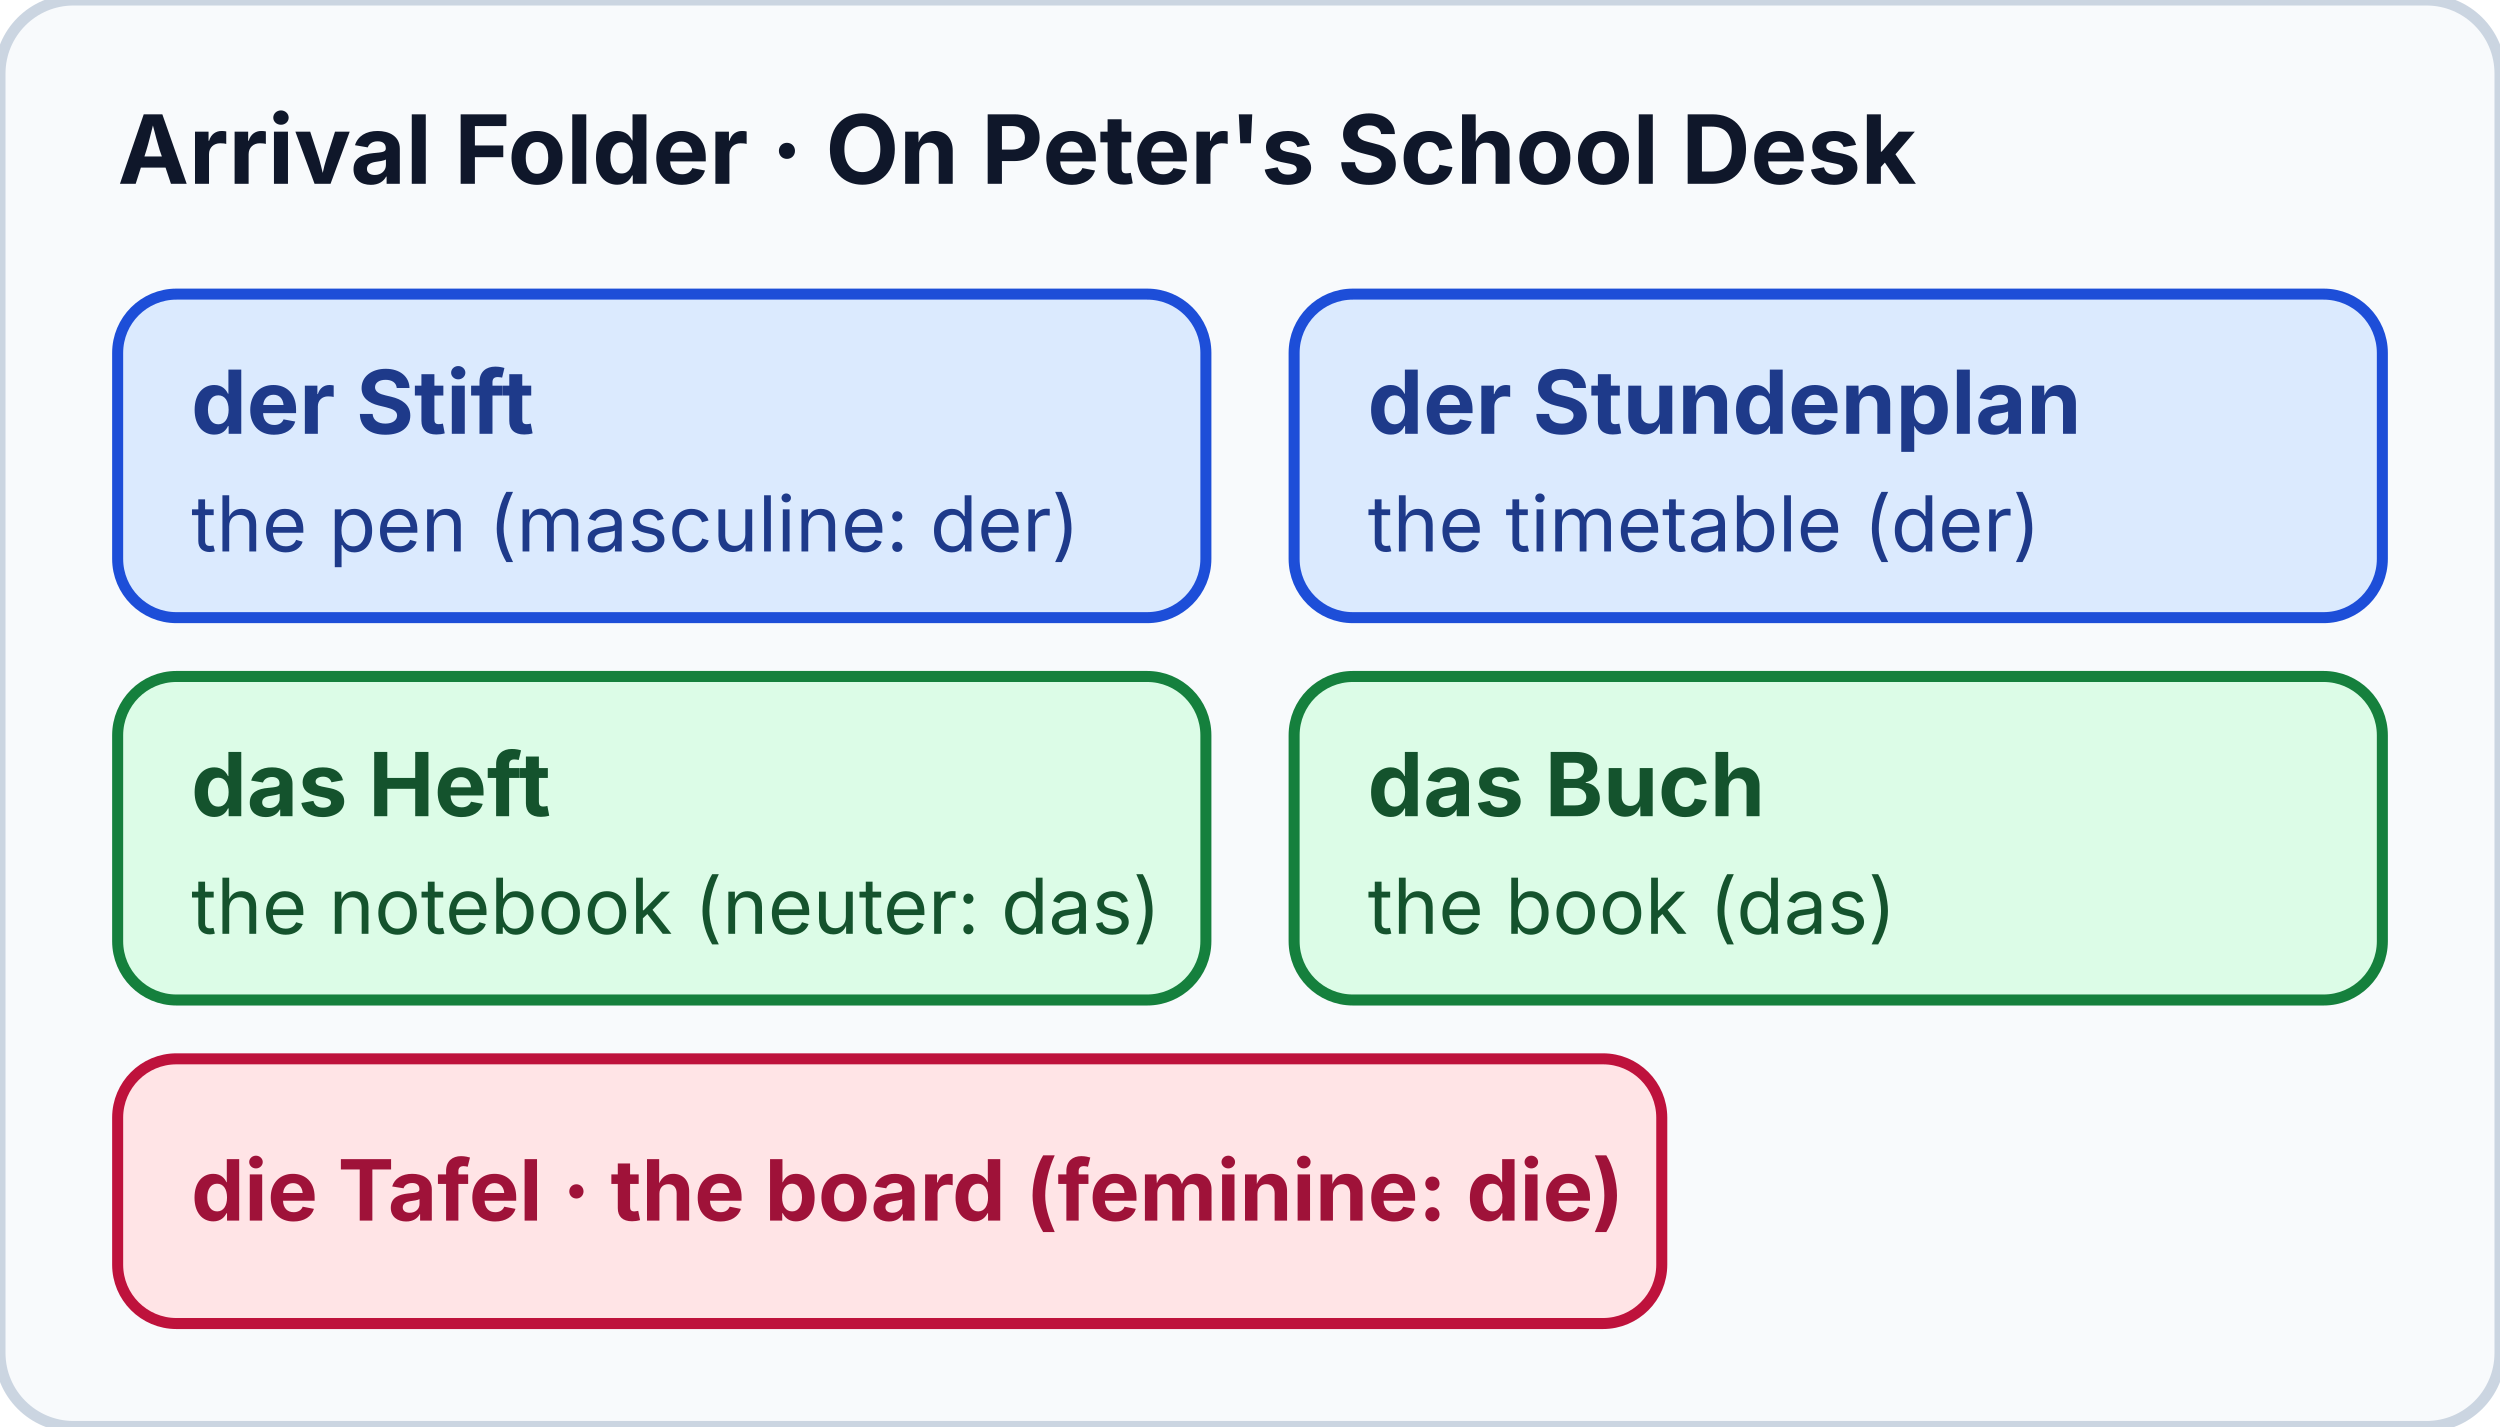
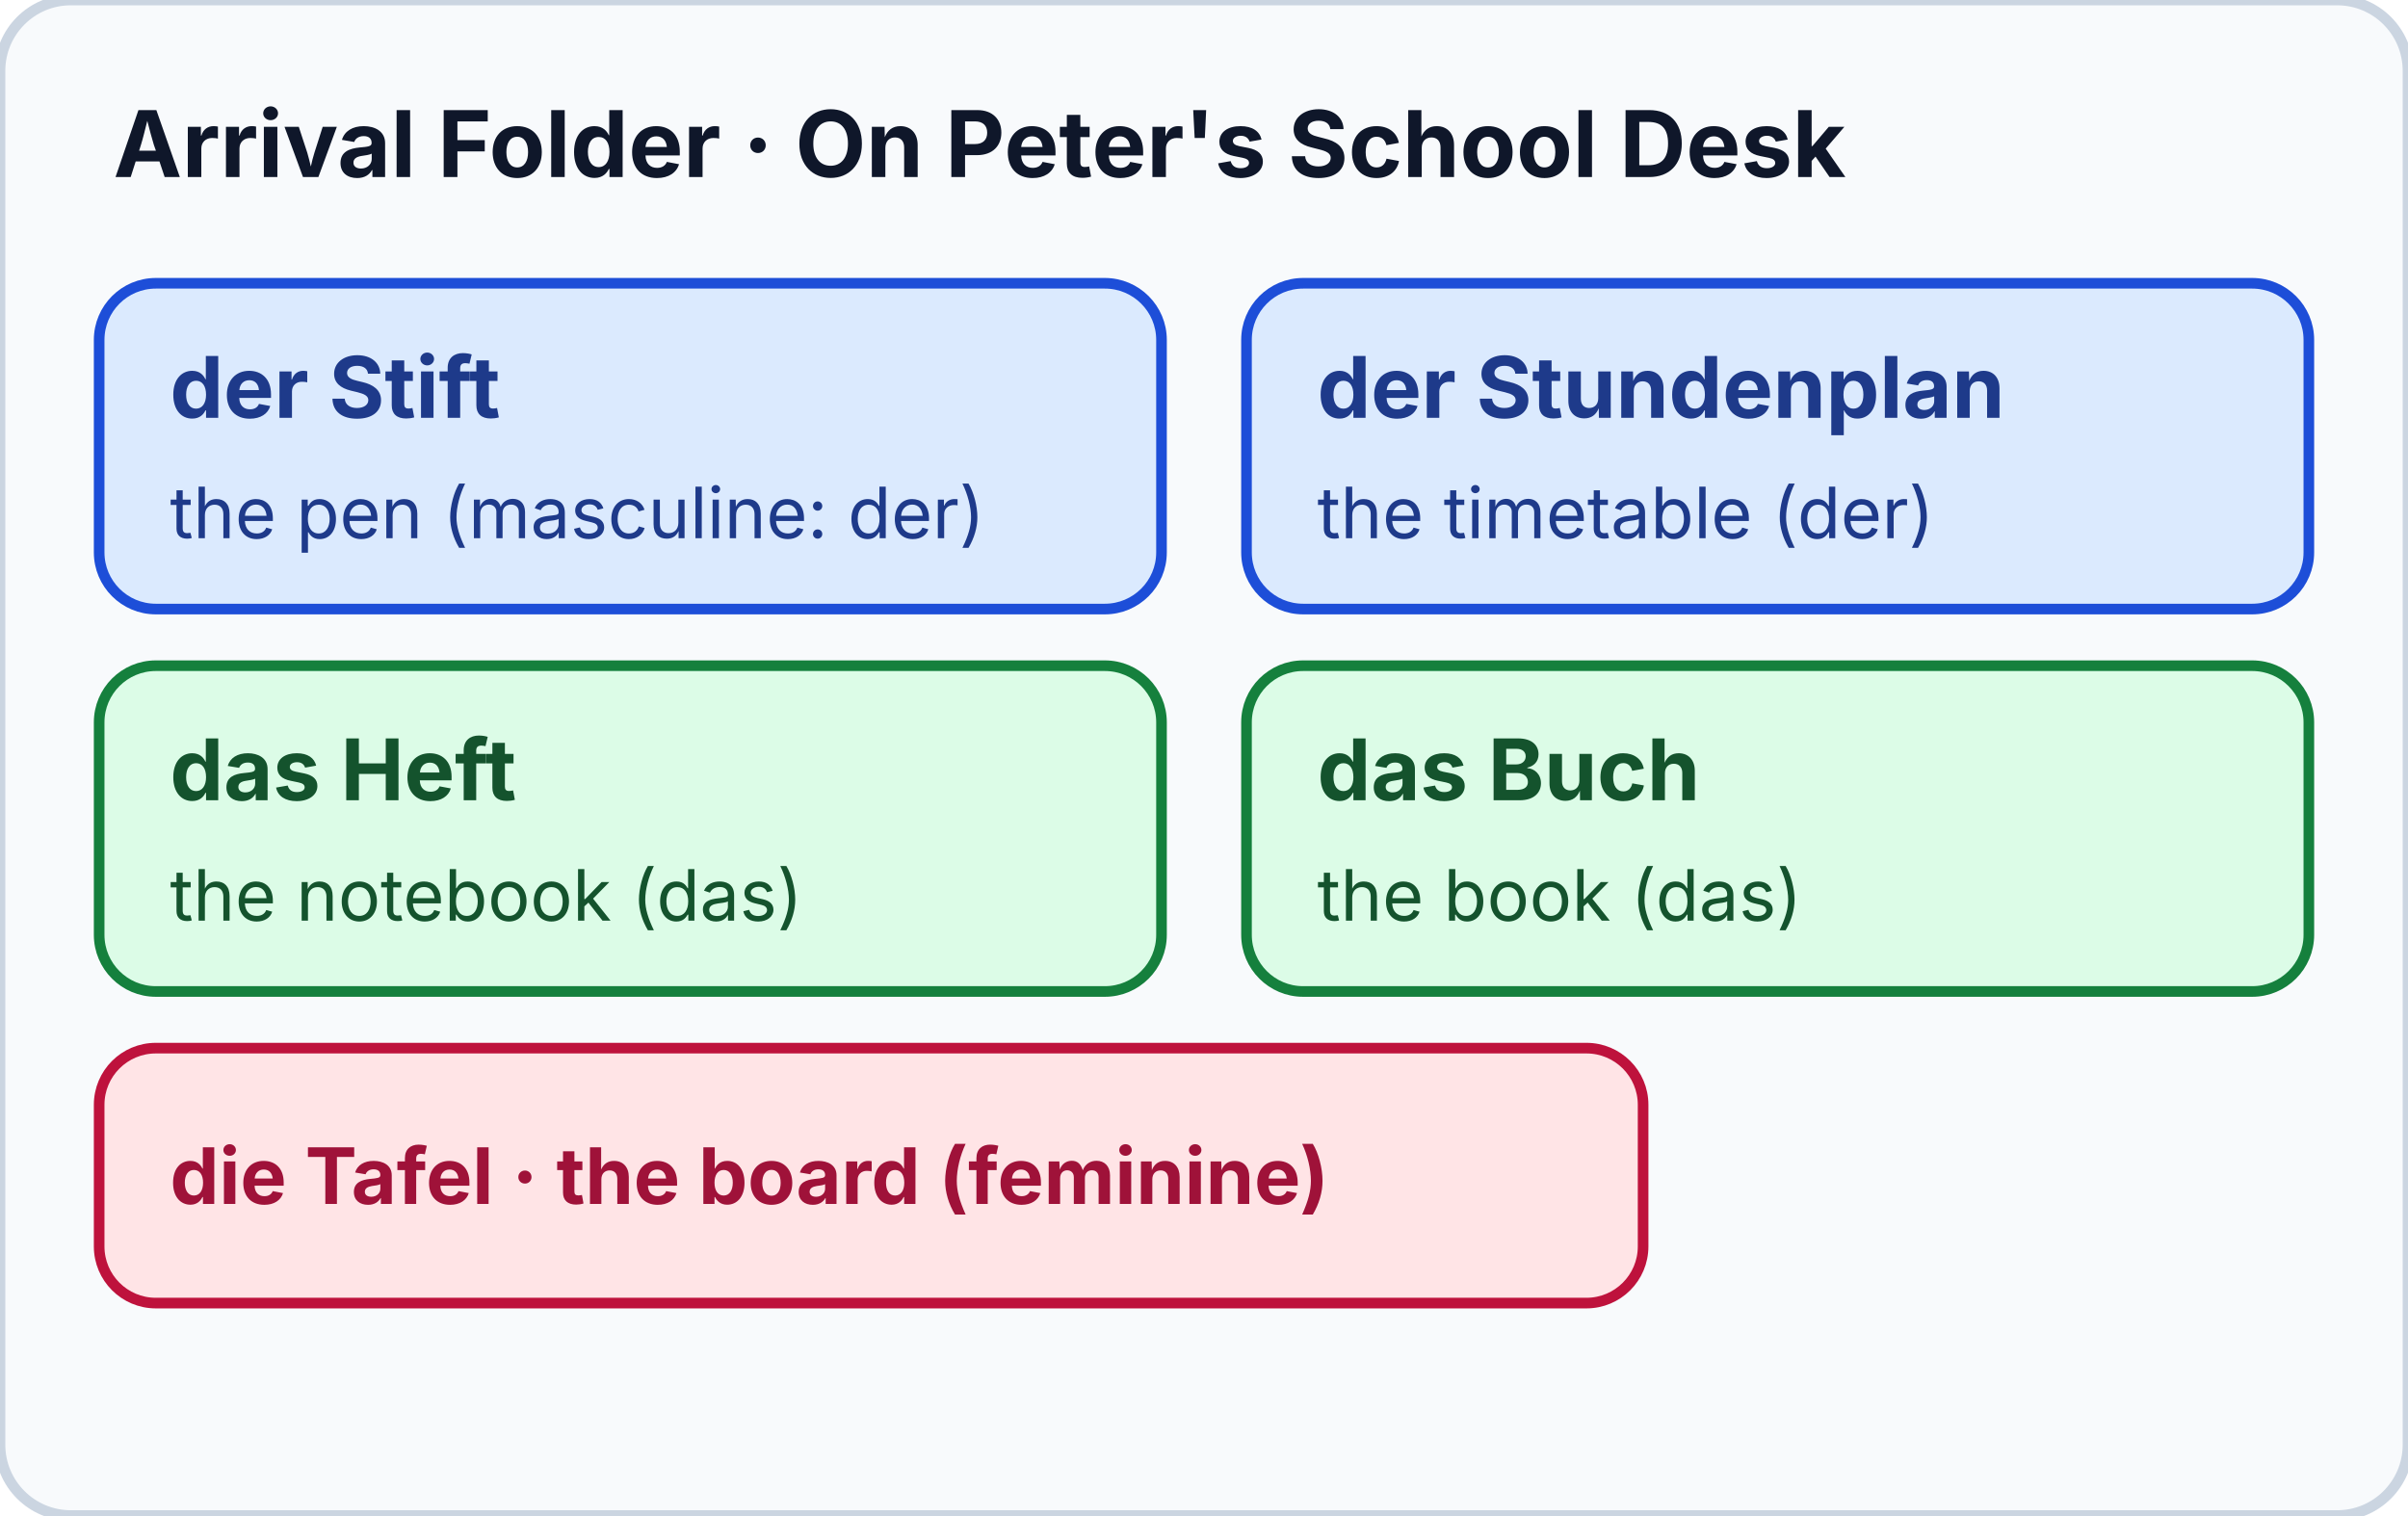
- <svg xmlns="http://www.w3.org/2000/svg" viewBox="0 0 340 194" role="img" aria-label="Peter's school desk color-coded by German noun gender: blue der Stift and der Stundenplan, green das Heft and das Buch, red die Tafel">
-   <rect width="340" height="194" rx="10" fill="#f8fafc" stroke="#cbd5e1" stroke-width="1.5" />
+ <svg xmlns="http://www.w3.org/2000/svg" viewBox="0 0 340 214" role="img" aria-label="Peter's school desk color-coded by German noun gender: blue der Stift and der Stundenplan, green das Heft and das Buch, red die Tafel">
+   <rect width="340" height="214" rx="10" fill="#f8fafc" stroke="#cbd5e1" stroke-width="1.5" />
  <text x="16" y="25" font-family="system-ui, -apple-system, sans-serif" font-size="13" font-weight="700" fill="#0f172a">Arrival Folder · On Peter's School Desk</text>
-   <rect x="16" y="40" width="148" height="44" rx="8" fill="#dbeafe" stroke="#1d4ed8" stroke-width="1.5" />
-   <text x="26" y="59" font-family="system-ui, -apple-system, sans-serif" font-size="12" font-weight="700" fill="#1e3a8a">der Stift</text>
-   <text x="26" y="75" font-family="system-ui, -apple-system, sans-serif" font-size="10.5" fill="#1e3a8a">the pen (masculine: der)</text>
-   <rect x="176" y="40" width="148" height="44" rx="8" fill="#dbeafe" stroke="#1d4ed8" stroke-width="1.5" />
+   <rect x="14" y="40" width="150" height="46" rx="8" fill="#dbeafe" stroke="#1d4ed8" stroke-width="1.5" />
+   <text x="24" y="59" font-family="system-ui, -apple-system, sans-serif" font-size="12" font-weight="700" fill="#1e3a8a">der Stift</text>
+   <text x="24" y="76" font-family="system-ui, -apple-system, sans-serif" font-size="10" fill="#1e3a8a">the pen (masculine: der)</text>
+   <rect x="176" y="40" width="150" height="46" rx="8" fill="#dbeafe" stroke="#1d4ed8" stroke-width="1.5" />
  <text x="186" y="59" font-family="system-ui, -apple-system, sans-serif" font-size="12" font-weight="700" fill="#1e3a8a">der Stundenplan</text>
-   <text x="186" y="75" font-family="system-ui, -apple-system, sans-serif" font-size="10.5" fill="#1e3a8a">the timetable (der)</text>
-   <rect x="16" y="92" width="148" height="44" rx="8" fill="#dcfce7" stroke="#15803d" stroke-width="1.5" />
-   <text x="26" y="111" font-family="system-ui, -apple-system, sans-serif" font-size="12" font-weight="700" fill="#14532d">das Heft</text>
-   <text x="26" y="127" font-family="system-ui, -apple-system, sans-serif" font-size="10.5" fill="#14532d">the notebook (neuter: das)</text>
-   <rect x="176" y="92" width="148" height="44" rx="8" fill="#dcfce7" stroke="#15803d" stroke-width="1.5" />
-   <text x="186" y="111" font-family="system-ui, -apple-system, sans-serif" font-size="12" font-weight="700" fill="#14532d">das Buch</text>
-   <text x="186" y="127" font-family="system-ui, -apple-system, sans-serif" font-size="10.5" fill="#14532d">the book (das)</text>
-   <rect x="16" y="144" width="210" height="36" rx="8" fill="#ffe4e6" stroke="#be123c" stroke-width="1.5" />
-   <text x="26" y="166" font-family="system-ui, -apple-system, sans-serif" font-size="11.5" font-weight="700" fill="#9f1239">die Tafel · the board (feminine: die)</text>
+   <text x="186" y="76" font-family="system-ui, -apple-system, sans-serif" font-size="10" fill="#1e3a8a">the timetable (der)</text>
+   <rect x="14" y="94" width="150" height="46" rx="8" fill="#dcfce7" stroke="#15803d" stroke-width="1.5" />
+   <text x="24" y="113" font-family="system-ui, -apple-system, sans-serif" font-size="12" font-weight="700" fill="#14532d">das Heft</text>
+   <text x="24" y="130" font-family="system-ui, -apple-system, sans-serif" font-size="10" fill="#14532d">the notebook (das)</text>
+   <rect x="176" y="94" width="150" height="46" rx="8" fill="#dcfce7" stroke="#15803d" stroke-width="1.5" />
+   <text x="186" y="113" font-family="system-ui, -apple-system, sans-serif" font-size="12" font-weight="700" fill="#14532d">das Buch</text>
+   <text x="186" y="130" font-family="system-ui, -apple-system, sans-serif" font-size="10" fill="#14532d">the book (das)</text>
+   <rect x="14" y="148" width="218" height="36" rx="8" fill="#ffe4e6" stroke="#be123c" stroke-width="1.5" />
+   <text x="24" y="170" font-family="system-ui, -apple-system, sans-serif" font-size="11" font-weight="700" fill="#9f1239">die Tafel · the board (feminine)</text>
</svg>
